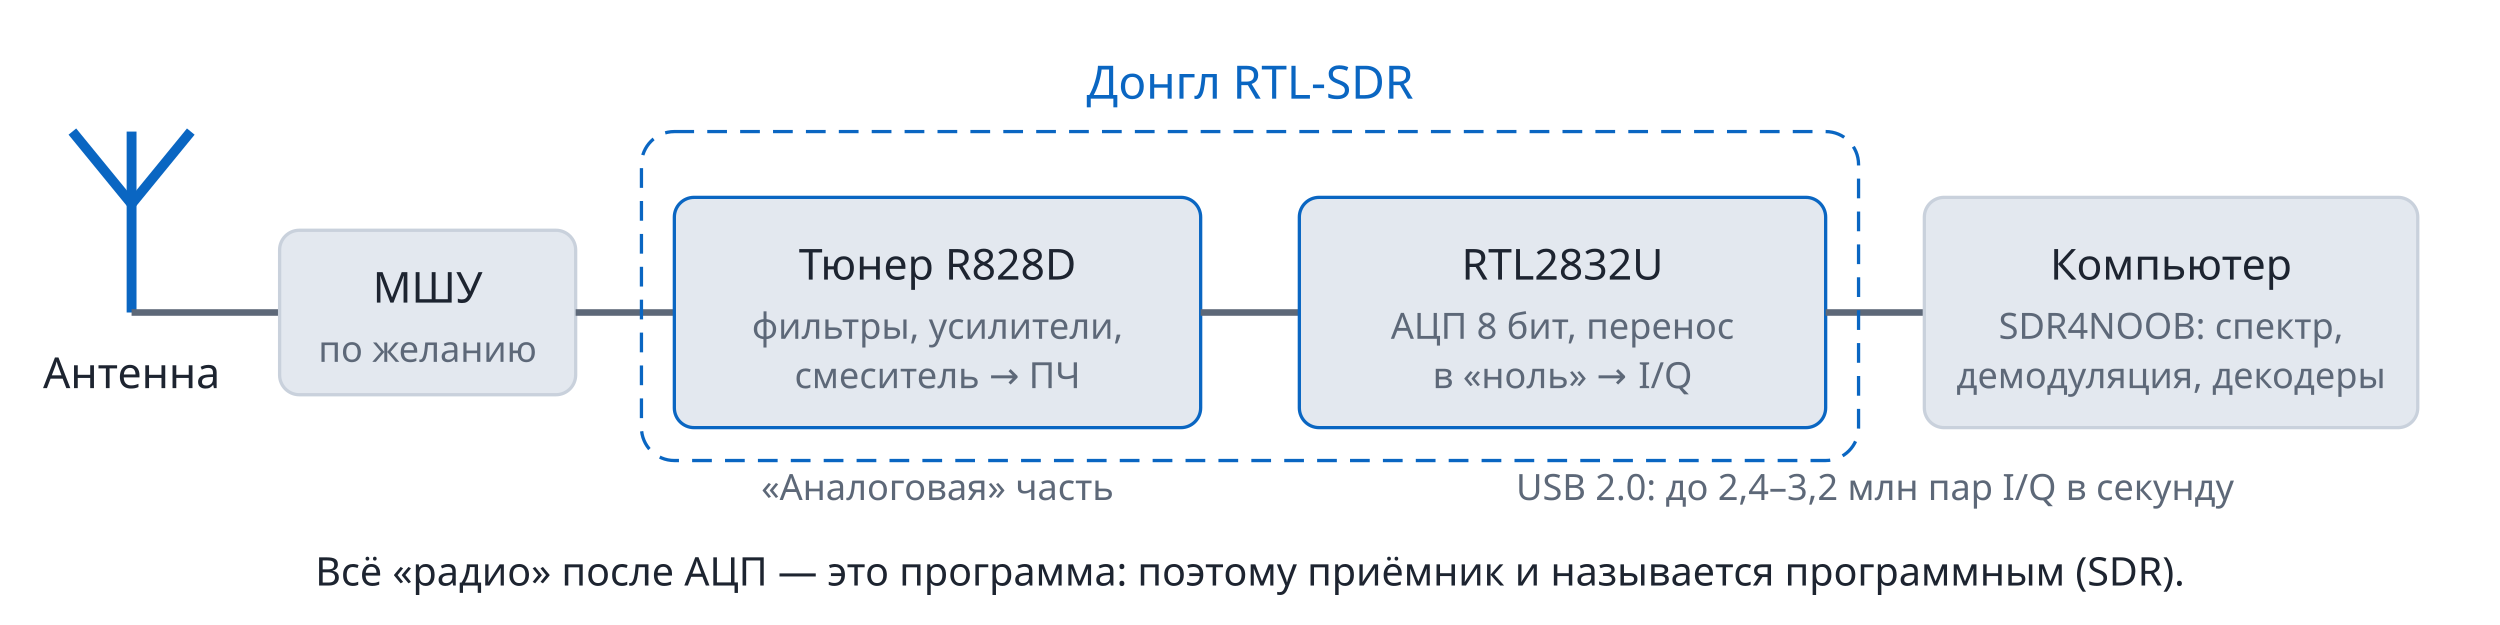
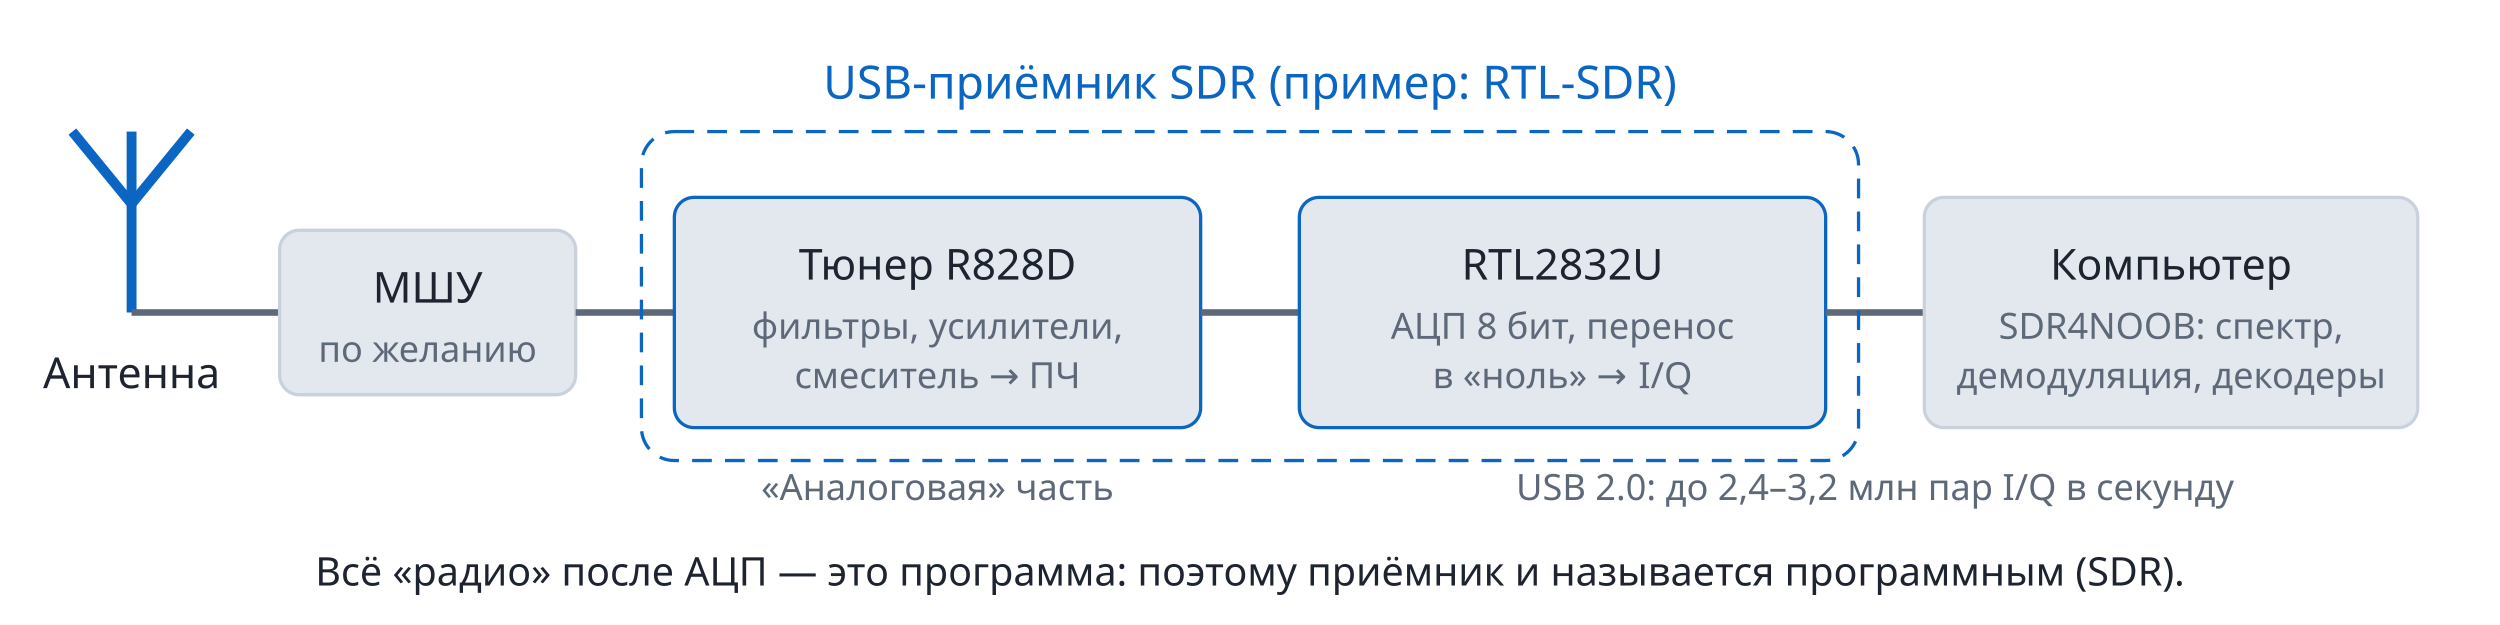
<svg xmlns="http://www.w3.org/2000/svg" width="760" height="190" viewBox="0 0 760 190">
  <rect x="0" y="0" width="760" height="190" fill="#ffffff" />
  <line x1="40" y1="40" x2="40" y2="95" stroke="#0a66c2" stroke-width="3" />
  <line x1="22" y1="40" x2="40" y2="62" stroke="#0a66c2" stroke-width="3" />
  <line x1="58" y1="40" x2="40" y2="62" stroke="#0a66c2" stroke-width="3" />
  <text x="40" y="118" font-family="Segoe UI" font-size="13" fill="#1d2430" text-anchor="middle">Антенна</text>
  <line x1="40" y1="95" x2="85" y2="95" stroke="#5d6878" stroke-width="2" />
  <rect x="85" y="70" width="90" height="50" rx="6" fill="#e3e8ef" stroke="#c9d1dc" />
  <text x="130" y="92" font-family="Segoe UI" font-size="13" fill="#1d2430" text-anchor="middle">МШУ</text>
  <text x="130" y="110" font-family="Segoe UI" font-size="11" fill="#5d6878" text-anchor="middle">по желанию</text>
  <line x1="175" y1="95" x2="205" y2="95" stroke="#5d6878" stroke-width="2" />
  <rect x="205" y="60" width="160" height="70" rx="6" fill="#e3e8ef" stroke="#0a66c2" />
  <text x="285" y="85" font-family="Segoe UI" font-size="13" fill="#1d2430" text-anchor="middle">Тюнер R828D</text>
  <text x="285" y="103" font-family="Segoe UI" font-size="11" fill="#5d6878" text-anchor="middle">фильтры, усилители,</text>
  <text x="285" y="118" font-family="Segoe UI" font-size="11" fill="#5d6878" text-anchor="middle">смеситель → ПЧ</text>
  <line x1="365" y1="95" x2="395" y2="95" stroke="#5d6878" stroke-width="2" />
  <rect x="395" y="60" width="160" height="70" rx="6" fill="#e3e8ef" stroke="#0a66c2" />
  <text x="475" y="85" font-family="Segoe UI" font-size="13" fill="#1d2430" text-anchor="middle">RTL2832U</text>
  <text x="475" y="103" font-family="Segoe UI" font-size="11" fill="#5d6878" text-anchor="middle">АЦП 8 бит, перенос</text>
  <text x="475" y="118" font-family="Segoe UI" font-size="11" fill="#5d6878" text-anchor="middle">в «ноль» → I/Q</text>
  <line x1="555" y1="95" x2="585" y2="95" stroke="#5d6878" stroke-width="2" />
  <rect x="585" y="60" width="150" height="70" rx="6" fill="#e3e8ef" stroke="#c9d1dc" />
  <text x="660" y="85" font-family="Segoe UI" font-size="13" fill="#1d2430" text-anchor="middle">Компьютер</text>
  <text x="660" y="103" font-family="Segoe UI" font-size="11" fill="#5d6878" text-anchor="middle">SDR4NOOB: спектр,</text>
  <text x="660" y="118" font-family="Segoe UI" font-size="11" fill="#5d6878" text-anchor="middle">демодуляция, декодеры</text>
  <text x="570" y="152" font-family="Segoe UI" font-size="11" fill="#5d6878" text-anchor="middle">USB 2.0: до 2,4–3,2 млн пар I/Q в секунду</text>
  <text x="285" y="152" font-family="Segoe UI" font-size="11" fill="#5d6878" text-anchor="middle">«Аналоговая» часть</text>
-   <text x="380" y="30" font-family="Segoe UI" font-size="14" fill="#0a66c2" text-anchor="middle">Донгл RTL-SDR</text>
+   <text x="380" y="30" font-family="Segoe UI" font-size="14" fill="#0a66c2" text-anchor="middle">USB-приёмник SDR (пример: RTL-SDR)</text>
  <rect x="195" y="40" width="370" height="100" rx="10" fill="none" stroke="#0a66c2" stroke-dasharray="6,4" />
  <text x="380" y="178" font-family="Segoe UI" font-size="12" fill="#1d2430" text-anchor="middle">Всё «радио» после АЦП — это программа: поэтому приёмник и называется программным (SDR).</text>
</svg>
